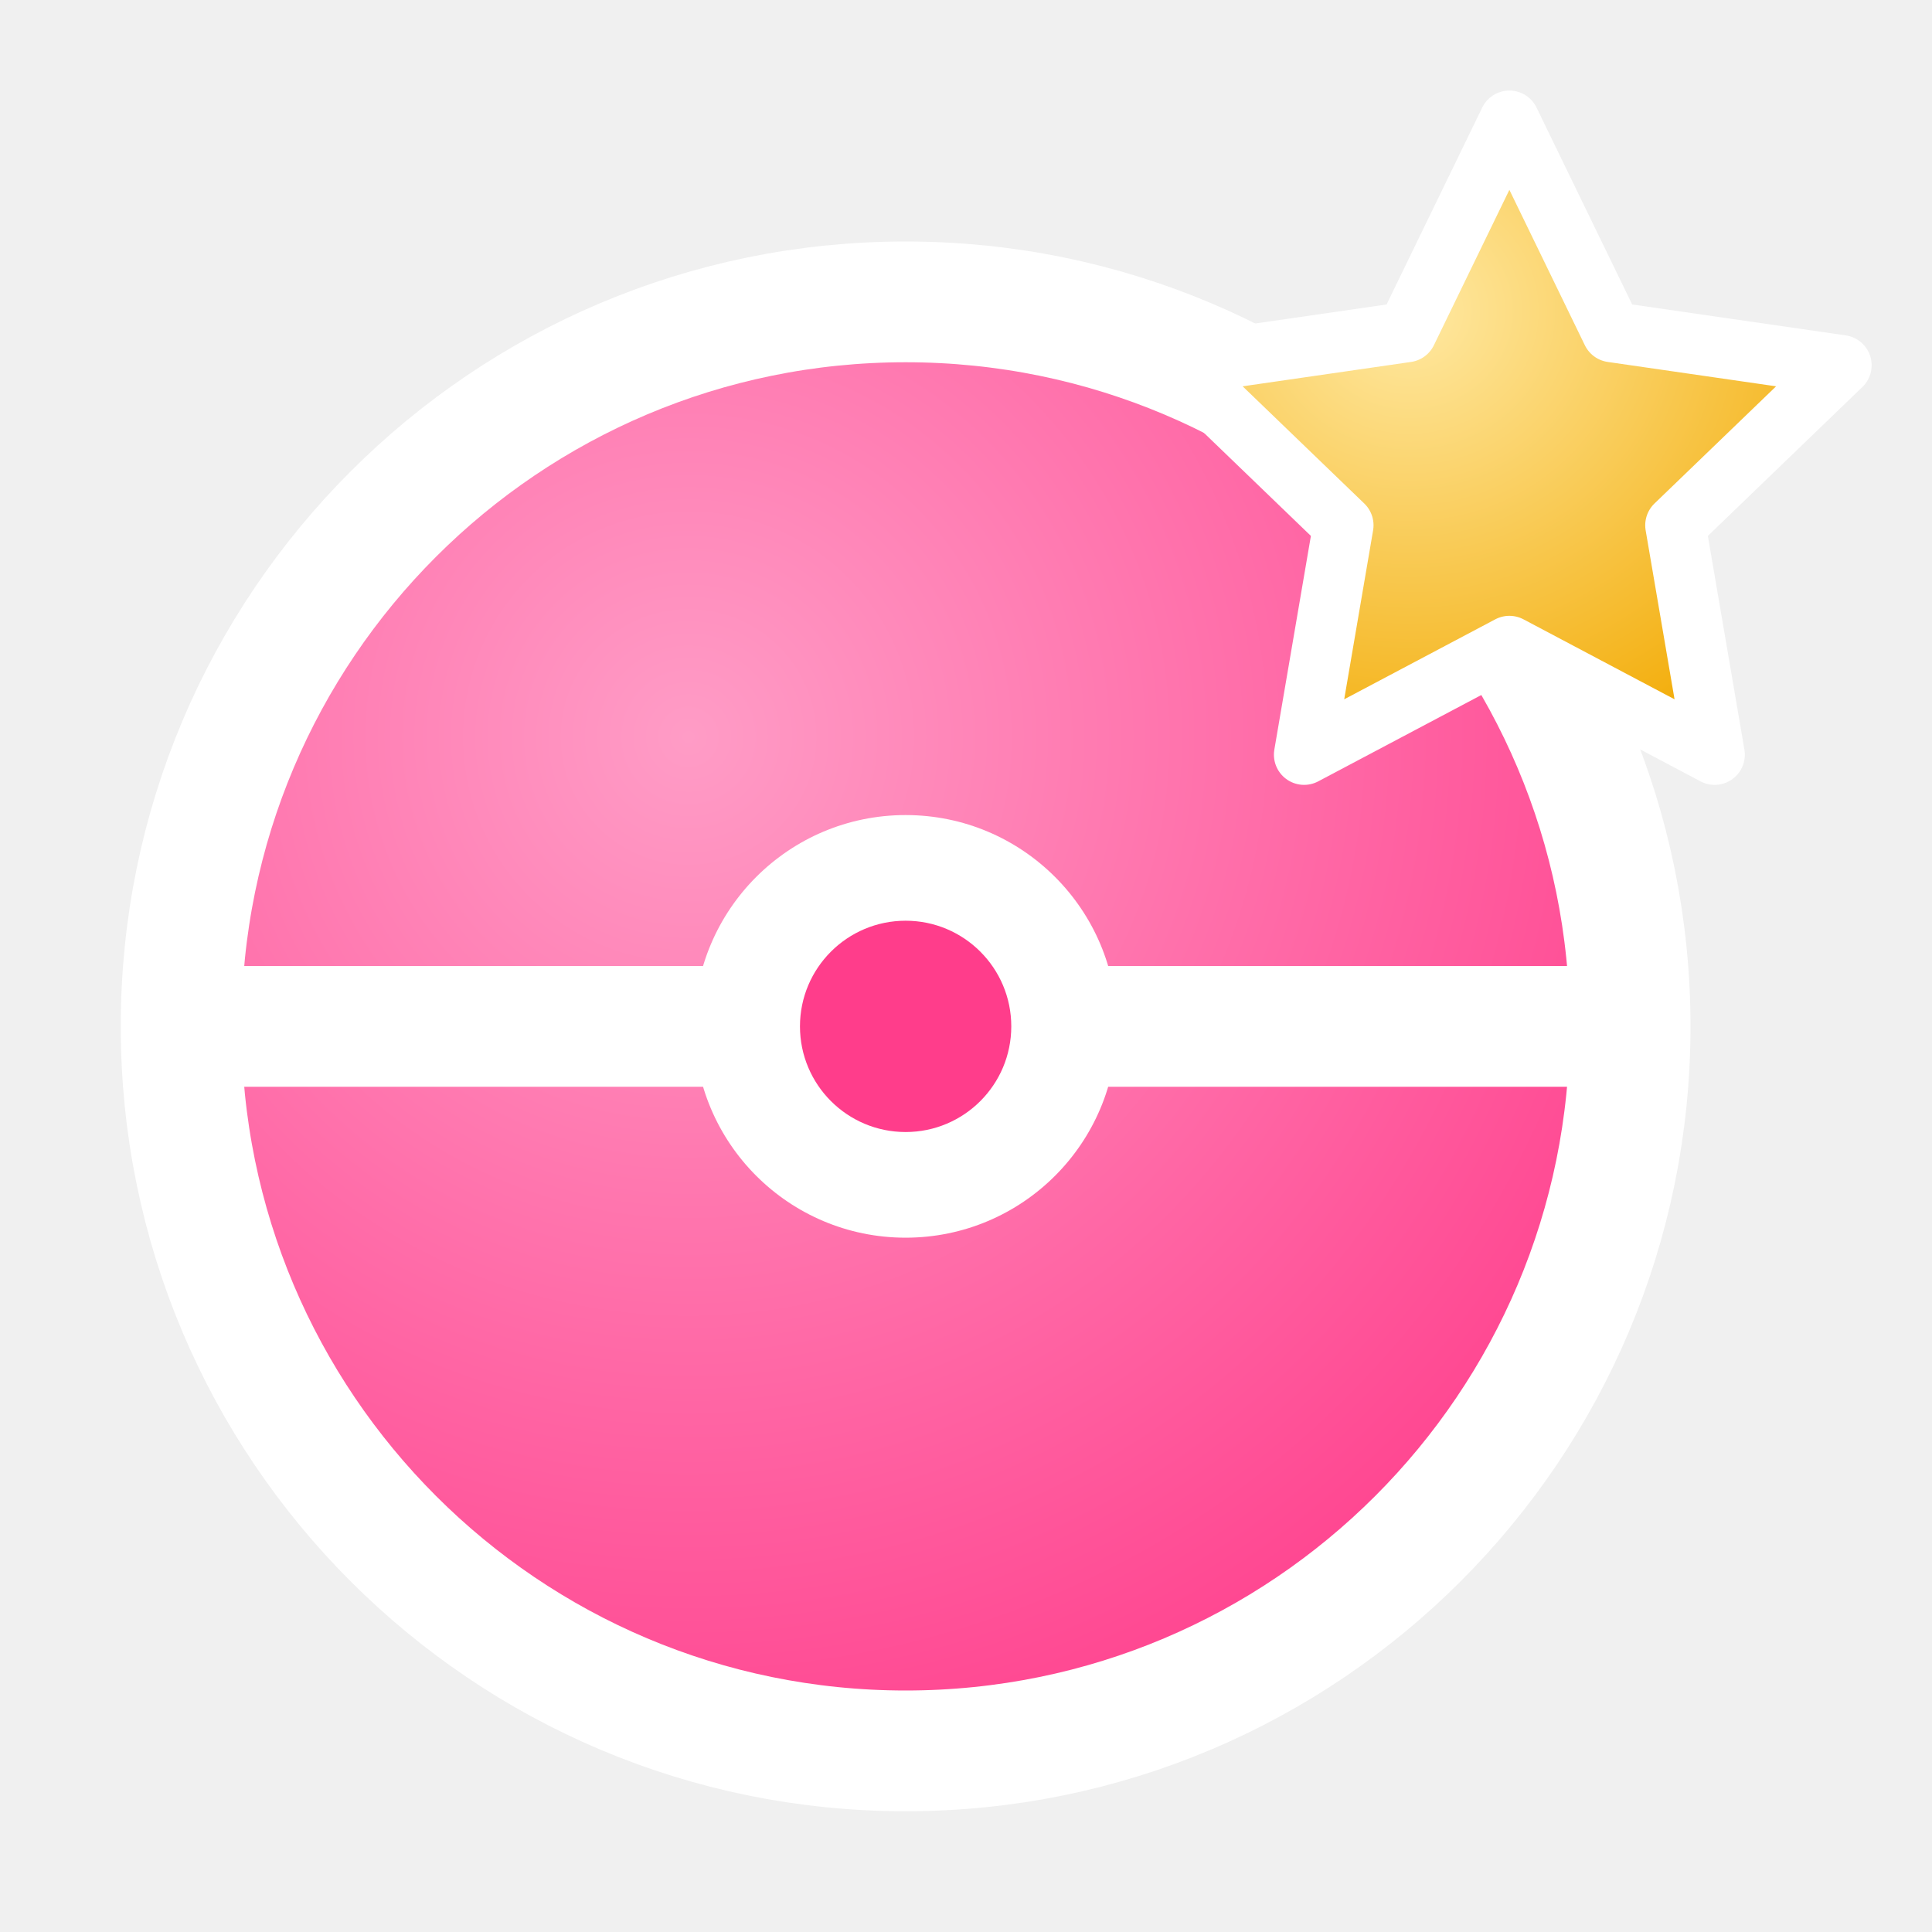
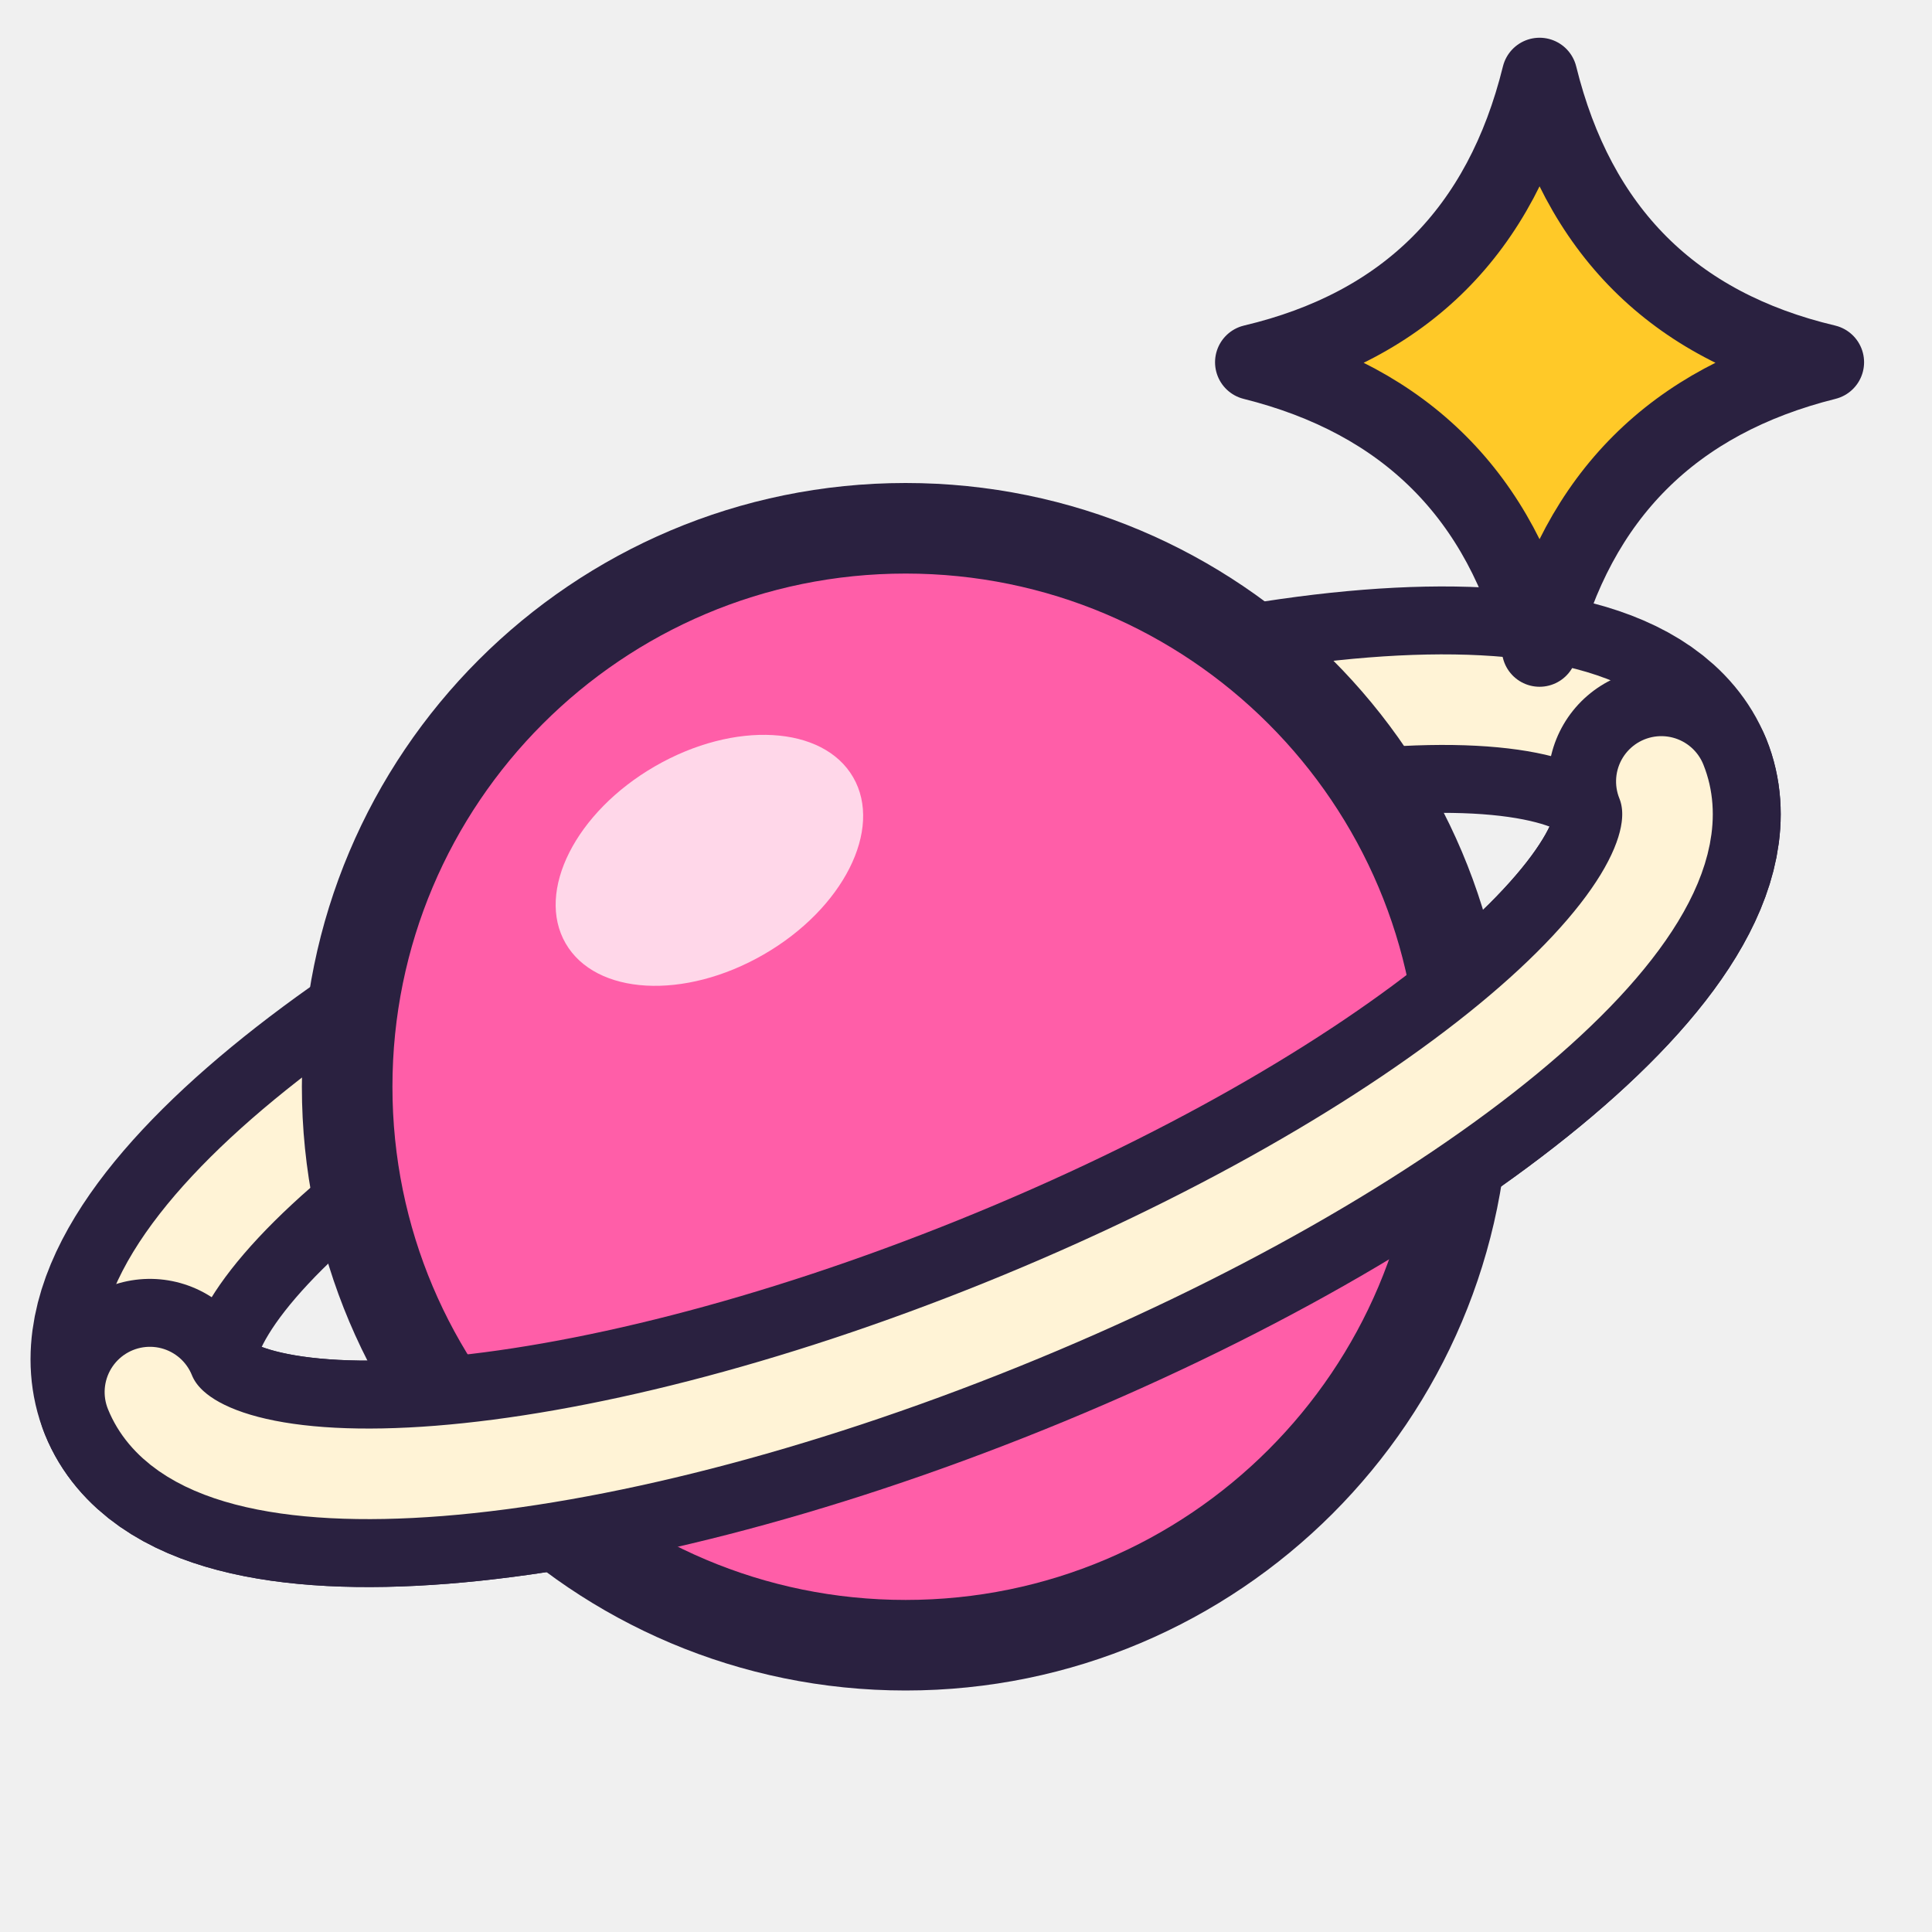
<svg xmlns="http://www.w3.org/2000/svg" viewBox="0 0 64 64">
-   <defs>
-     <radialGradient id="g" cx=".35" cy=".3" r=".8">
-       <stop offset="0" stop-color="#ff9cc6" />
-       <stop offset="1" stop-color="#ff3d8b" />
-     </radialGradient>
-     <radialGradient id="s" cx=".35" cy=".3" r=".8">
-       <stop offset="0" stop-color="#ffe9a3" />
-       <stop offset="1" stop-color="#f2a900" />
-     </radialGradient>
-   </defs>
-   <circle cx="30" cy="34" r="24" fill="url(#g)" stroke="#fff" stroke-width="4" />
-   <path d="M8 34h44" stroke="#fff" stroke-width="4" stroke-linecap="round" />
-   <circle cx="30" cy="34" r="7" fill="#fff" />
-   <circle cx="30" cy="34" r="3.5" fill="#ff3d8b" />
-   <path d="M50 4l3.4 7 7.6 1.1-5.5 5.3 1.3 7.6L50 21.4 43.2 25l1.3-7.6L39 12.1l7.6-1.1z" fill="url(#s)" stroke="#fff" stroke-width="2" stroke-linejoin="round" />
+   <g transform="rotate(-22 30 36)">
+     <ellipse cx="30" cy="36" rx="27" ry="8.5" fill="none" stroke="#2a2140" stroke-width="7.5" />
+     <ellipse cx="30" cy="36" rx="27" ry="8.5" fill="none" stroke="#fff3d6" stroke-width="3" />
+   </g>
+   <circle cx="30" cy="36" r="18.5" fill="#ff5ea8" stroke="#2a2140" stroke-width="3" />
+   <ellipse cx="23.5" cy="28.5" rx="5.5" ry="3.6" fill="#fff" opacity=".75" transform="rotate(-30 23.5 28.5)" />
+   <g transform="rotate(-22 30 36)">
+     <path d="M3 36a27 8.5 0 0 0 54 0" fill="none" stroke="#2a2140" stroke-width="7.5" stroke-linecap="round" />
+     <path d="M3 36a27 8.5 0 0 0 54 0" fill="none" stroke="#fff3d6" stroke-width="3" stroke-linecap="round" />
+   </g>
+   <path d="M51 2.5q1.9 7.7 9.5 9.5q-7.6 1.9-9.5 9.5q-1.9-7.6-9.5-9.5q7.6-1.8 9.5-9.5z" fill="#ffc928" stroke="#2a2140" stroke-width="2.5" stroke-linejoin="round" />
</svg>
